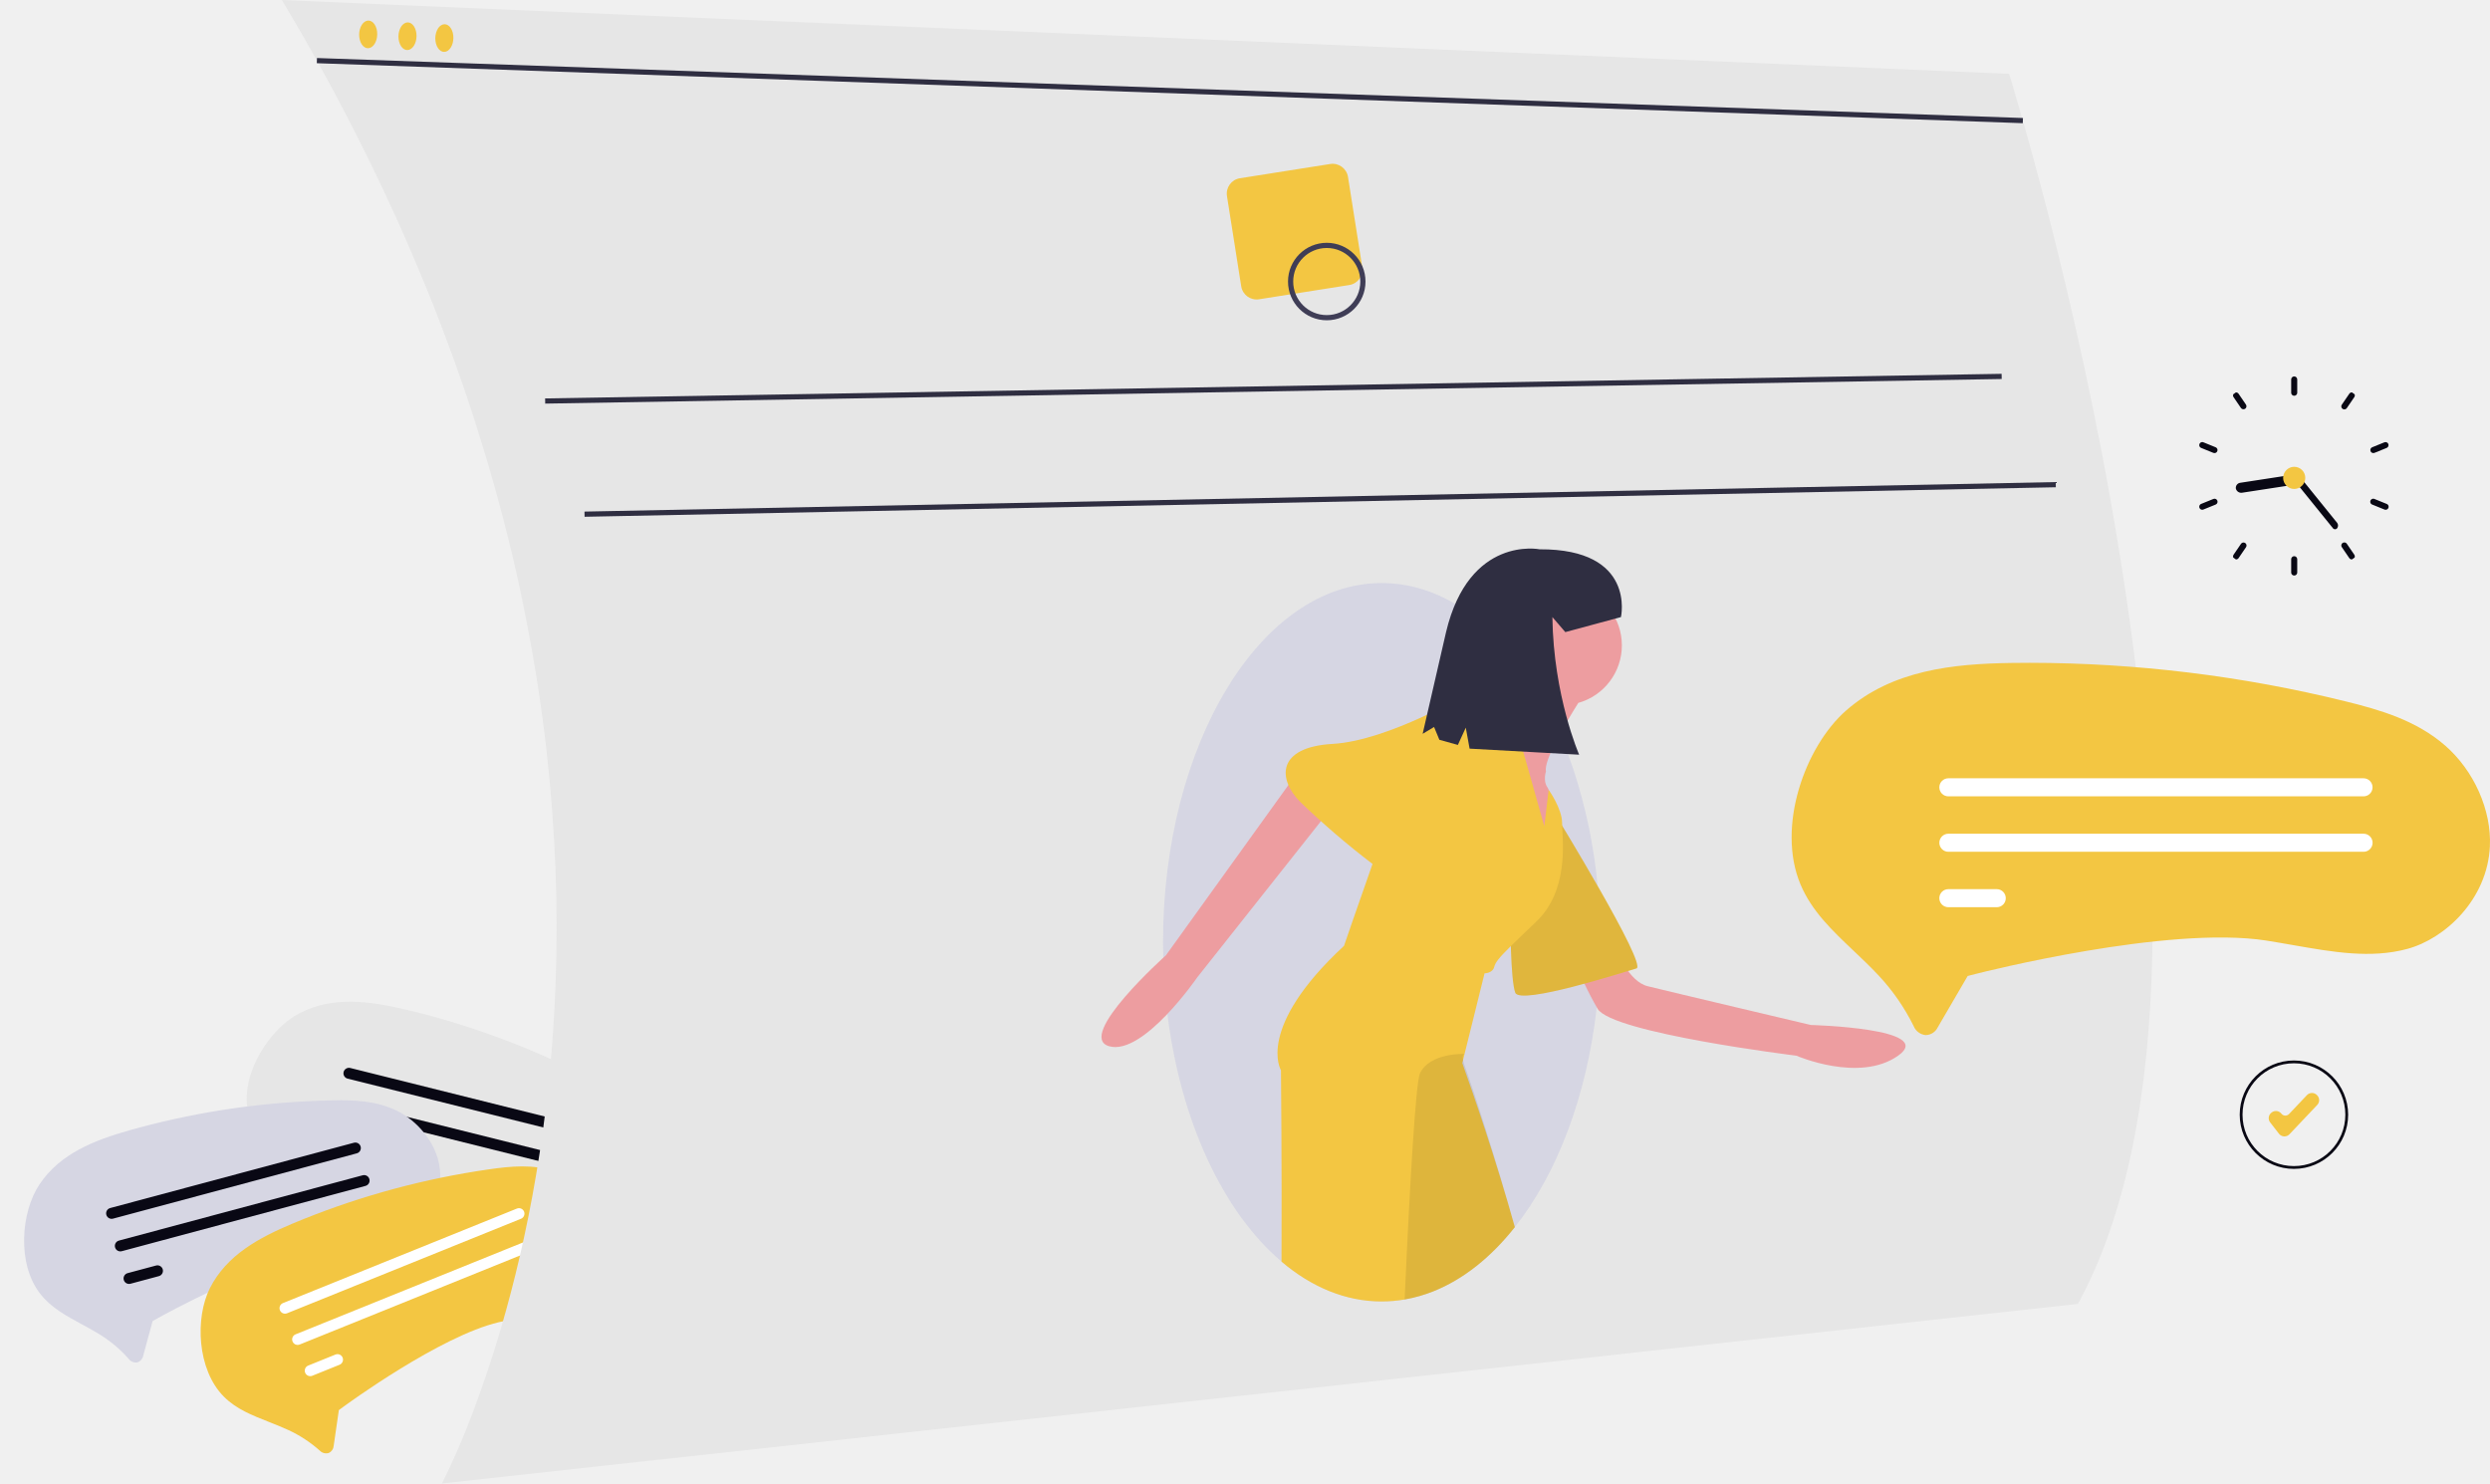
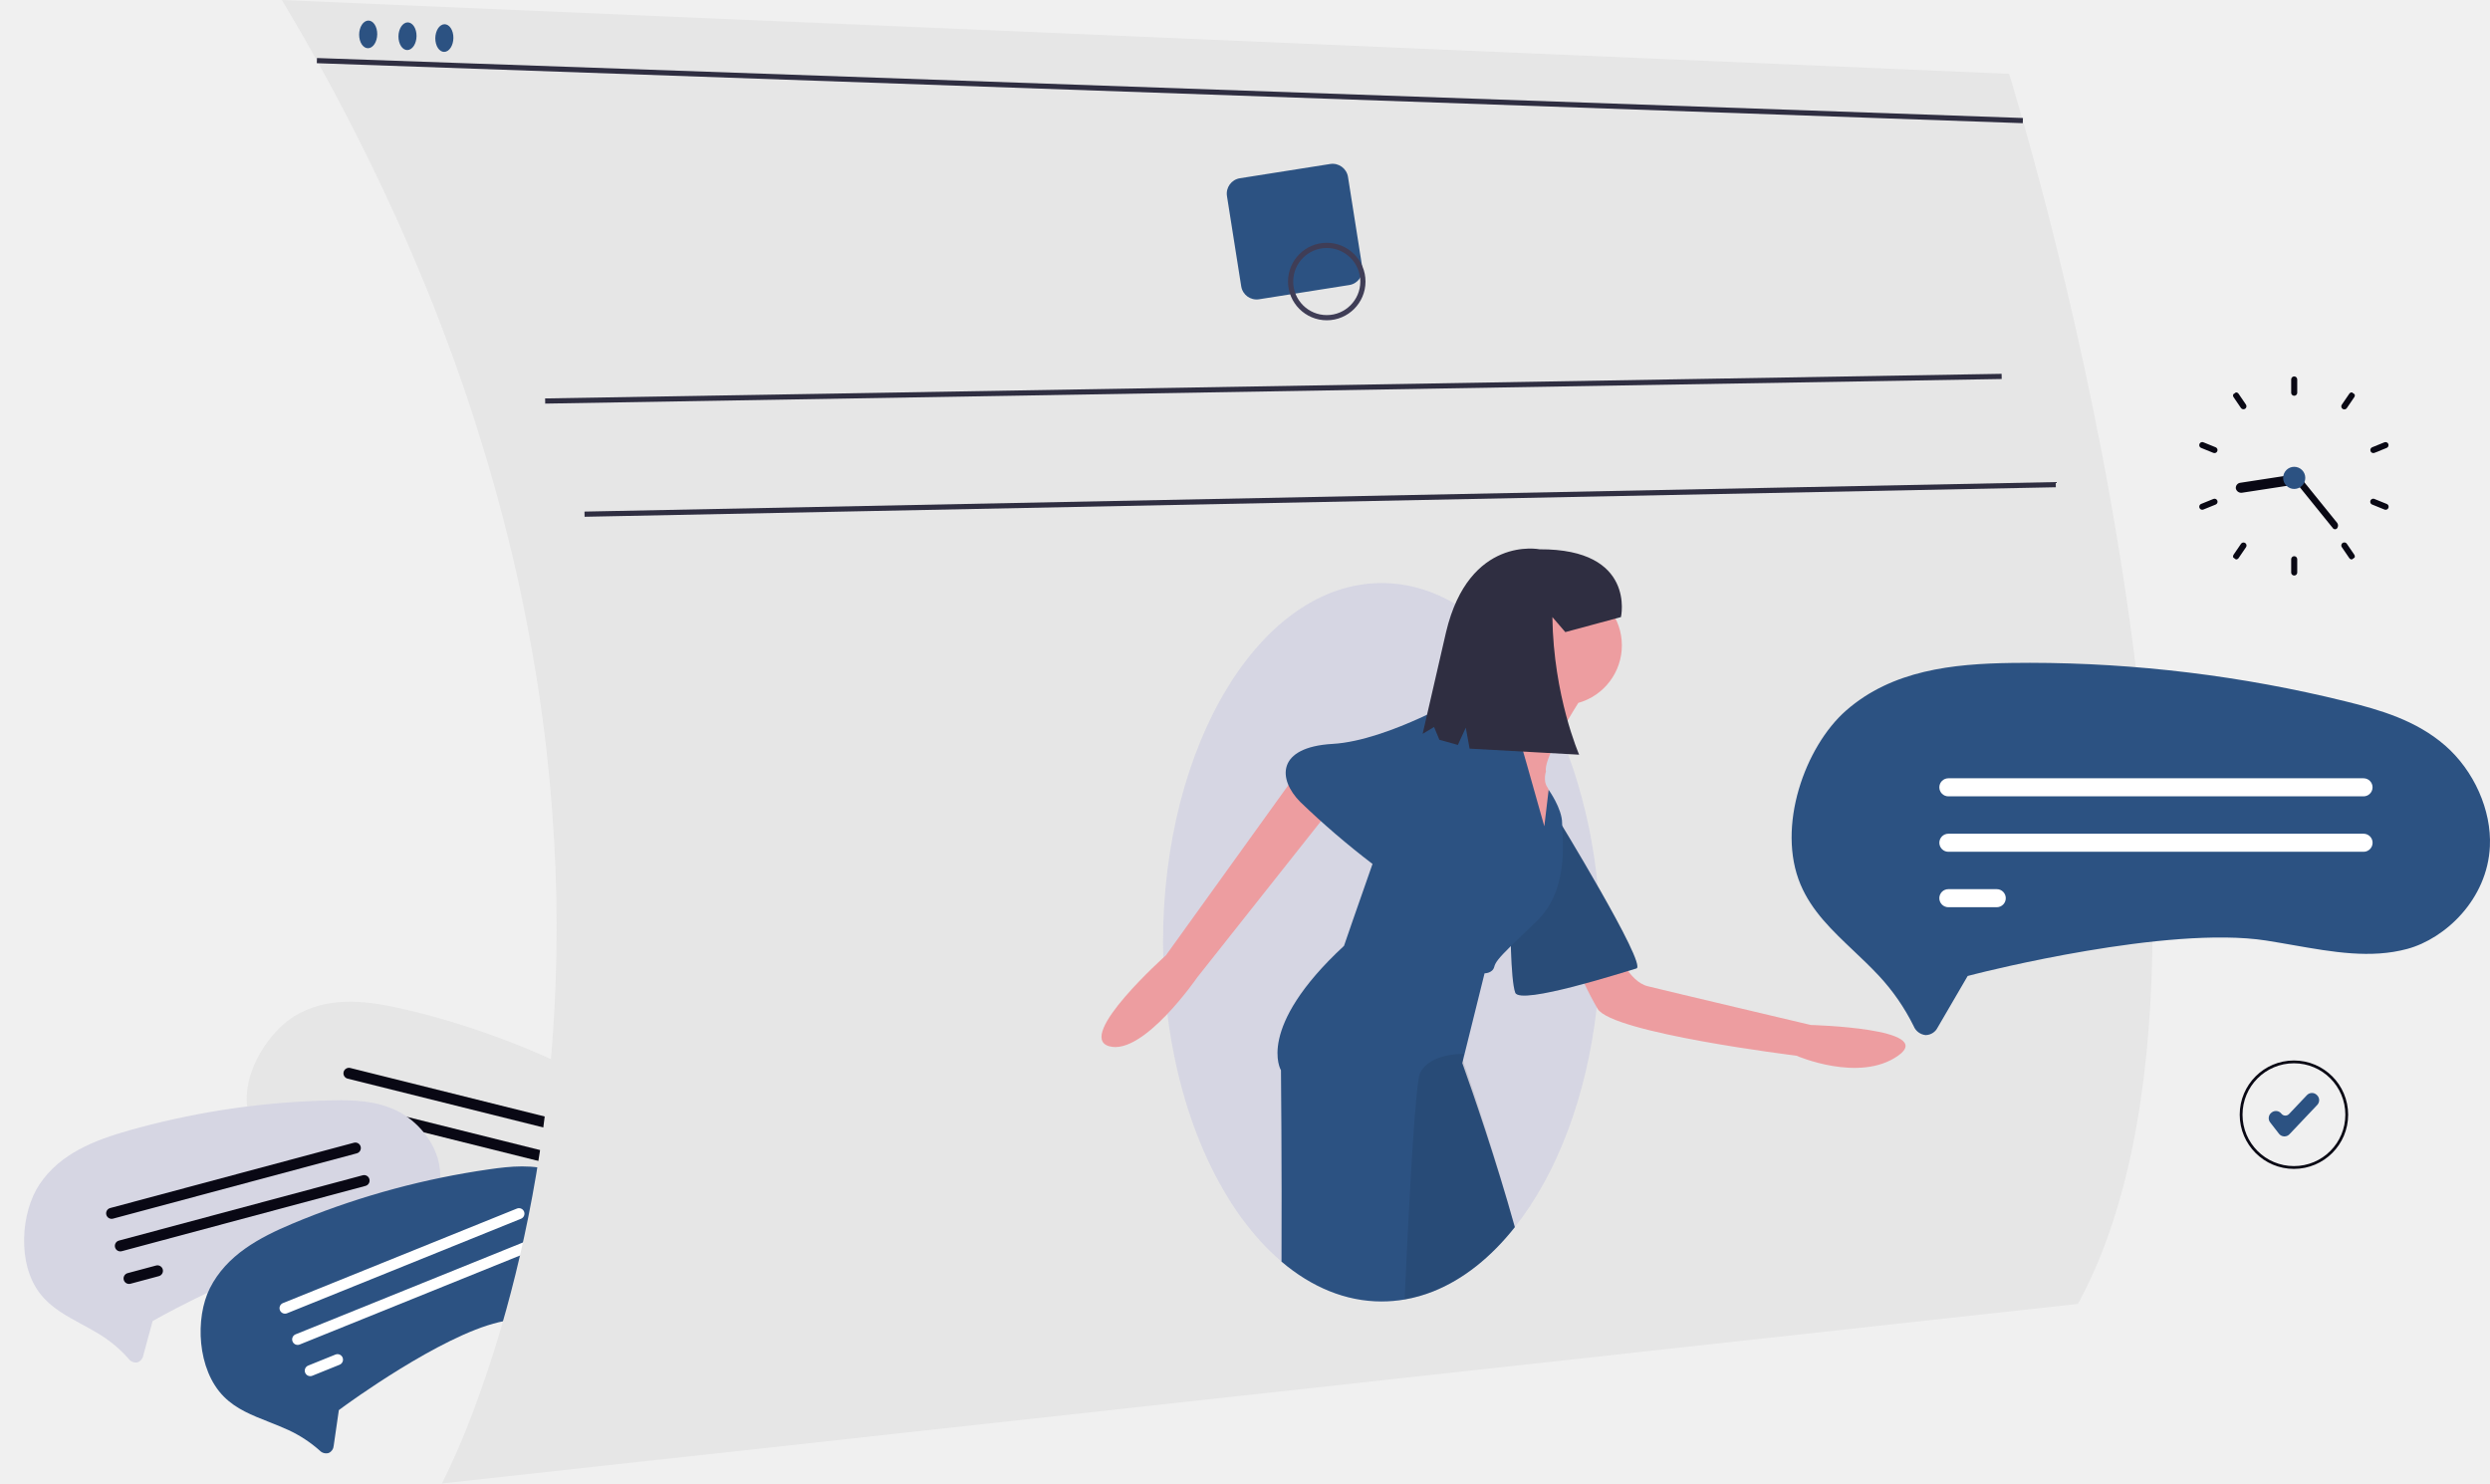
<svg xmlns="http://www.w3.org/2000/svg" width="960" height="571.971" viewBox="0 0 960 571.971">
  <g transform="translate(-464.529 -201.957)">
    <g transform="matrix(0.97, 0.242, -0.242, 0.97, 570.488, 578.584)">
      <g transform="translate(0 0)">
        <path d="M31.521,87.243h-.143A3.4,3.4,0,0,1,28.6,85.137a49.475,49.475,0,0,0-8.215-11.867c-1.928-2.055-3.943-3.965-5.892-5.815C9.468,62.689,4.735,58.2,2.108,51.994-3.62,38.47,3.124,19.644,12.763,11.186,23.574,1.711,37.792.225,51.548.031Q53.689,0,55.839,0h0a310.293,310.293,0,0,1,73.893,9.011c8.105,1.995,16.589,4.437,23.408,10.366,6.779,5.893,10.9,15.175,10.495,23.645-.588,12.369-10.416,21.606-19.368,24.024-8.532,2.3-17.4.746-26.776-.9-2.072-.357-4.213-.74-6.331-1.07C88.141,61.527,44.9,72.458,43.07,72.925l-1.815.464L34.213,85.473a3.175,3.175,0,0,1-2.694,1.765Z" fill="#e6e6e6" />
        <path d="M99.4,4.234H2.117A2.117,2.117,0,1,1,2.117,0H99.4a2.117,2.117,0,0,1,0,4.234Z" transform="translate(34.618 27.058)" fill="#090814" />
        <path d="M99.4,4.234H2.117A2.117,2.117,0,1,1,2.117,0H99.411a2.117,2.117,0,1,1,0,4.234Z" transform="translate(34.62 40.052)" fill="#090814" />
        <path d="M13.456,4.234H2.117A2.117,2.117,0,1,1,2.117,0H13.456a2.117,2.117,0,1,1,0,4.234Z" transform="translate(34.614 53.041)" fill="#090814" />
      </g>
    </g>
    <g transform="translate(464.529 651.092) rotate(-15)">
      <g transform="translate(0 0)">
        <path d="M31.521,87.243h-.143A3.4,3.4,0,0,1,28.6,85.137a49.475,49.475,0,0,0-8.215-11.867c-1.928-2.055-3.943-3.965-5.892-5.815C9.468,62.689,4.735,58.2,2.108,51.994-3.62,38.47,3.124,19.644,12.763,11.186,23.574,1.711,37.792.225,51.548.031Q53.689,0,55.839,0h0a310.293,310.293,0,0,1,73.893,9.011c8.105,1.995,16.589,4.437,23.408,10.366,6.779,5.893,10.9,15.175,10.495,23.645-.588,12.369-10.416,21.606-19.368,24.024-8.532,2.3-17.4.746-26.776-.9-2.072-.357-4.213-.74-6.331-1.07C88.141,61.527,44.9,72.458,43.07,72.925l-1.815.464L34.213,85.473a3.175,3.175,0,0,1-2.694,1.765Z" fill="#d6d6e3" />
        <path d="M99.4,4.234H2.117A2.117,2.117,0,1,1,2.117,0H99.4a2.117,2.117,0,0,1,0,4.234Z" transform="translate(34.618 27.058)" fill="#090814" />
        <path d="M99.4,4.234H2.117A2.117,2.117,0,1,1,2.117,0H99.411a2.117,2.117,0,1,1,0,4.234Z" transform="translate(34.62 40.052)" fill="#090814" />
        <path d="M13.456,4.234H2.117A2.117,2.117,0,1,1,2.117,0H13.456a2.117,2.117,0,1,1,0,4.234Z" transform="translate(34.614 53.041)" fill="#090814" />
      </g>
    </g>
    <g transform="translate(529.426 693.038) rotate(-22)">
      <g transform="translate(0 0)">
-         <path d="M31.521,87.243h-.143A3.4,3.4,0,0,1,28.6,85.137a49.475,49.475,0,0,0-8.215-11.867c-1.928-2.055-3.943-3.965-5.892-5.815C9.468,62.689,4.735,58.2,2.108,51.994-3.62,38.47,3.124,19.644,12.763,11.186,23.574,1.711,37.792.225,51.548.031Q53.689,0,55.839,0h0a310.293,310.293,0,0,1,73.893,9.011c8.105,1.995,16.589,4.437,23.408,10.366,6.779,5.893,10.9,15.175,10.495,23.645-.588,12.369-10.416,21.606-19.368,24.024-8.532,2.3-17.4.746-26.776-.9-2.072-.357-4.213-.74-6.331-1.07C88.141,61.527,44.9,72.458,43.07,72.925l-1.815.464L34.213,85.473a3.175,3.175,0,0,1-2.694,1.765Z" fill="#f3c642" />
+         <path d="M31.521,87.243h-.143A3.4,3.4,0,0,1,28.6,85.137a49.475,49.475,0,0,0-8.215-11.867c-1.928-2.055-3.943-3.965-5.892-5.815C9.468,62.689,4.735,58.2,2.108,51.994-3.62,38.47,3.124,19.644,12.763,11.186,23.574,1.711,37.792.225,51.548.031Q53.689,0,55.839,0h0a310.293,310.293,0,0,1,73.893,9.011c8.105,1.995,16.589,4.437,23.408,10.366,6.779,5.893,10.9,15.175,10.495,23.645-.588,12.369-10.416,21.606-19.368,24.024-8.532,2.3-17.4.746-26.776-.9-2.072-.357-4.213-.74-6.331-1.07C88.141,61.527,44.9,72.458,43.07,72.925l-1.815.464L34.213,85.473a3.175,3.175,0,0,1-2.694,1.765Z" fill="#2c5282" />
        <path d="M99.4,4.234H2.117A2.117,2.117,0,1,1,2.117,0H99.4a2.117,2.117,0,0,1,0,4.234Z" transform="translate(34.618 27.058)" fill="#fff" />
        <path d="M99.4,4.234H2.117A2.117,2.117,0,1,1,2.117,0H99.411a2.117,2.117,0,1,1,0,4.234Z" transform="translate(34.62 40.052)" fill="#fff" />
        <path d="M13.456,4.234H2.117A2.117,2.117,0,1,1,2.117,0H13.456a2.117,2.117,0,1,1,0,4.234Z" transform="translate(34.614 53.041)" fill="#fff" />
      </g>
    </g>
    <path d="M284.961,186.728l665.876,28.456s104.339,331.99,26.559,474.271L346.616,758.7S479.412,512.078,284.961,186.728Z" transform="translate(288.259 15.229)" fill="#e6e6e6" />
    <line y1="9.485" x2="561.537" transform="translate(674.714 347.084)" fill="none" stroke="#2f2e41" stroke-miterlimit="10" stroke-width="2" />
    <line y1="11.383" x2="567.228" transform="translate(689.891 388.819)" fill="none" stroke="#2f2e41" stroke-miterlimit="10" stroke-width="2" />
    <line x2="657.727" y2="23.129" transform="translate(586.704 225.324)" fill="none" stroke="#2f2e41" stroke-miterlimit="10" stroke-width="2" />
    <path d="M813.168,563.2c0,1.408-.009,2.815-.047,4.2v.009c-.057,3.438-.189,6.82-.406,10.183q-.34,5.413-.926,10.684c-3.826,34.356-15.369,64.291-31.569,84.752-9.182,11.609-19.866,20.177-31.494,24.787a55.214,55.214,0,0,1-11,3.108,52.082,52.082,0,0,1-8.851.756c-13.914,0-27.045-5.536-38.607-15.36-22.34-18.94-38.871-53.815-44-95.483v-.01c-.869-7.047-1.417-14.273-1.6-21.66q-.085-2.961-.085-5.97c0-76.486,37.738-138.492,84.289-138.492,11.024,0,21.556,3.476,31.21,9.805.283.179.567.368.841.567a82.162,82.162,0,0,1,14.5,12.639,106.362,106.362,0,0,1,7.784,9.588,126.789,126.789,0,0,1,8.426,13.433c2.116,3.873,4.109,7.954,5.942,12.214v.009q2.862,6.575,5.243,13.7v.009a202.182,202.182,0,0,1,9.314,44.785C812.819,548.539,813.168,555.8,813.168,563.2Z" transform="translate(268.346 2.051)" fill="#d6d6e3" />
-     <path d="M339.245,198.084c.723,2.709-.145,5.852-1.933,7.017s-3.811-.084-4.531-2.782.138-5.835,1.92-7.008S338.522,195.375,339.245,198.084Z" transform="translate(285.625 15.722)" fill="#f3c642" />
-     <path d="M355.287,197.833c.723,2.709-.145,5.852-1.933,7.017s-3.811-.084-4.531-2.782.138-5.835,1.92-7.008S354.565,195.124,355.287,197.833Z" transform="translate(283.792 16.681)" fill="#f3c642" />
-     <path d="M323.2,198.335c.723,2.709-.145,5.852-1.933,7.017s-3.811-.084-4.531-2.783.138-5.835,1.92-7.008S322.48,195.626,323.2,198.335Z" transform="translate(286.514 14.764)" fill="#f3c642" />
+     <path d="M339.245,198.084c.723,2.709-.145,5.852-1.933,7.017s-3.811-.084-4.531-2.782.138-5.835,1.92-7.008S338.522,195.375,339.245,198.084Z" transform="translate(285.625 15.722)" fill="#2c5282" />
+     <path d="M355.287,197.833c.723,2.709-.145,5.852-1.933,7.017s-3.811-.084-4.531-2.782.138-5.835,1.92-7.008S354.565,195.124,355.287,197.833Z" transform="translate(283.792 16.681)" fill="#2c5282" />
+     <path d="M323.2,198.335c.723,2.709-.145,5.852-1.933,7.017s-3.811-.084-4.531-2.783.138-5.835,1.92-7.008S322.48,195.626,323.2,198.335Z" transform="translate(286.514 14.764)" fill="#2c5282" />
    <path d="M828.889,574.754s4.36,11.834,11.834,13.7,62.909,14.949,62.909,14.949,48.583,1.246,33.635,11.834-39.24,0-39.24,0-71.006-8.72-76.612-18.063a125.9,125.9,0,0,1-9.343-19.932Z" transform="translate(259.071 -6.258)" fill="#ed9da0" />
-     <path d="M803.8,519.366s35.5,57.926,31.143,59.172-44.846,14.326-46.715,9.343-1.869-28.029-1.869-28.029Z" transform="translate(260.495 -3.191)" fill="#f3c642" />
+     <path d="M803.8,519.366s35.5,57.926,31.143,59.172-44.846,14.326-46.715,9.343-1.869-28.029-1.869-28.029Z" transform="translate(260.495 -3.191)" fill="#2c5282" />
    <path d="M803.8,519.366s35.5,57.926,31.143,59.172-44.846,14.326-46.715,9.343-1.869-28.029-1.869-28.029Z" transform="translate(260.498 -3.191)" opacity="0.082" />
    <path d="M697.015,499.069l-52.7,73.273s-35.042,31.3-21.909,35.057,33.979-26.551,33.979-26.551l60.739-76.7Z" transform="translate(269.737 -2.067)" fill="#ed9da0" />
    <path d="M4.361,77.235.623,48.583a60.112,60.112,0,0,0,5.657-9.724A23.043,23.043,0,1,1,29.3,45.233c-4.085,6.482-13.458,22-12.48,26.4,0,0-1.247,3.737.622,6.228S18.687,95.3,18.687,95.3l-6.229,8.721Z" transform="translate(1043.737 427.729)" fill="#ed9da0" />
-     <path d="M40.163,234.9c-13.915,0-27.045-5.536-38.607-15.359.161-36.482-.208-73.785-.208-73.785s-9.965-16.191,24.3-47.96c0,0,5.4-15.755,10.995-31.578h0A318.139,318.139,0,0,1,8.827,42.356C.107,33.635-.516,21.178,21.284,19.932S74.227,0,74.227,0l.008.005c.343,0,10.3.09,14.6,5.223A8.025,8.025,0,0,1,90.426,8.1c1.058,3.448,3.476,11.864,5.9,20.4C99.59,40,102.876,51.7,102.876,51.7l1.672-14.057s5.187,7.208,5.187,12.809c0,.3.009.643.018,1.031.275,6.715,2.381,25.183-9.985,36.971-4.308,4.1-7.47,7.123-9.794,9.428-4.724,4.667-5.989,6.34-6.406,8.011-.623,2.494-3.731,2.494-3.731,2.494L71.25,143c4.261,11.94,12.971,37.105,20.263,63.242-9.182,11.61-19.866,20.178-31.493,24.788a55.226,55.226,0,0,1-11,3.108,52.037,52.037,0,0,1-8.829.755Z" transform="translate(957.052 468.837)" fill="#f3c642" />
+     <path d="M40.163,234.9c-13.915,0-27.045-5.536-38.607-15.359.161-36.482-.208-73.785-.208-73.785s-9.965-16.191,24.3-47.96c0,0,5.4-15.755,10.995-31.578h0A318.139,318.139,0,0,1,8.827,42.356C.107,33.635-.516,21.178,21.284,19.932S74.227,0,74.227,0l.008.005c.343,0,10.3.09,14.6,5.223A8.025,8.025,0,0,1,90.426,8.1c1.058,3.448,3.476,11.864,5.9,20.4C99.59,40,102.876,51.7,102.876,51.7l1.672-14.057s5.187,7.208,5.187,12.809c0,.3.009.643.018,1.031.275,6.715,2.381,25.183-9.985,36.971-4.308,4.1-7.47,7.123-9.794,9.428-4.724,4.667-5.989,6.34-6.406,8.011-.623,2.494-3.731,2.494-3.731,2.494L71.25,143c4.261,11.94,12.971,37.105,20.263,63.242-9.182,11.61-19.866,20.178-31.493,24.788a55.226,55.226,0,0,1-11,3.108,52.037,52.037,0,0,1-8.829.755Z" transform="translate(957.052 468.837)" fill="#2c5282" />
    <path d="M785.68,683.674c-9.182,11.609-19.866,20.177-31.494,24.787a55.206,55.206,0,0,1-11,3.108c1.993-44.218,4.289-83.656,5.9-87.142,3.741-8.1,17.233-7.528,17.233-7.528s-1.644-.035,0,4.547C770.578,633.385,778.387,657.536,785.68,683.674Z" transform="translate(262.884 -8.591)" opacity="0.086" />
-     <rect width="47.231" height="47.231" rx="6" transform="matrix(0.988, -0.156, 0.156, 0.988, 936.64, 271.617)" fill="#f3c642" />
+     <rect width="47.231" height="47.231" rx="6" transform="matrix(0.988, -0.156, 0.156, 0.988, 936.64, 271.617)" fill="#2c5282" />
    <circle cx="13.938" cy="13.938" r="13.938" transform="translate(962.113 296.566)" fill="none" stroke="#3f3d56" stroke-miterlimit="10" stroke-width="2" />
    <g transform="translate(1013.026 413.46)">
      <path d="M341.316,333.241l-4.979-5.792c.414,30.5,10.321,53.057,10.321,53.057l-42.239-2.335-1.475-8.09-3.049,6.662-7.125-1.986-2.05-4.933-4.4,2.634,9.022-39.218c8.91-37.413,36.08-31.925,36.08-31.925,37.319-.177,31.351,26.133,31.351,26.133Z" transform="translate(-286.324 -301.034)" fill="#2f2e41" />
    </g>
    <g transform="translate(1155.272 457.507)">
      <g transform="translate(0 0)">
-         <path d="M560.908,321.223h-.235a5.593,5.593,0,0,1-4.569-3.465,81.4,81.4,0,0,0-13.515-19.524c-3.172-3.381-6.486-6.524-9.693-9.566-8.269-7.84-16.057-15.225-20.379-25.437-9.423-22.249,1.673-53.222,17.53-67.138,17.786-15.587,41.179-18.033,63.81-18.352q3.522-.051,7.06-.051h0a510.5,510.5,0,0,1,121.569,14.826c13.335,3.281,27.292,7.3,38.511,17.054,11.153,9.7,17.927,24.965,17.266,38.9C777.3,268.821,761.126,284.018,746.4,288c-14.037,3.784-28.619,1.227-44.053-1.483-3.408-.587-6.93-1.217-10.415-1.761-37.87-5.837-109.011,12.147-112.02,12.914l-2.986.763-11.586,19.882a5.224,5.224,0,0,1-4.432,2.9Z" transform="translate(-509.05 -177.69)" fill="#f3c642" />
+         <path d="M560.908,321.223h-.235a5.593,5.593,0,0,1-4.569-3.465,81.4,81.4,0,0,0-13.515-19.524c-3.172-3.381-6.486-6.524-9.693-9.566-8.269-7.84-16.057-15.225-20.379-25.437-9.423-22.249,1.673-53.222,17.53-67.138,17.786-15.587,41.179-18.033,63.81-18.352q3.522-.051,7.06-.051h0a510.5,510.5,0,0,1,121.569,14.826c13.335,3.281,27.292,7.3,38.511,17.054,11.153,9.7,17.927,24.965,17.266,38.9C777.3,268.821,761.126,284.018,746.4,288c-14.037,3.784-28.619,1.227-44.053-1.483-3.408-.587-6.93-1.217-10.415-1.761-37.87-5.837-109.011,12.147-112.02,12.914l-2.986.763-11.586,19.882a5.224,5.224,0,0,1-4.432,2.9Z" transform="translate(-509.05 -177.69)" fill="#2c5282" />
        <path d="M745.27,218.151H585.213a3.483,3.483,0,1,1,0-6.966H745.27a3.483,3.483,0,1,1,0,6.966Z" transform="translate(-524.777 -166.668)" fill="#fff" />
        <path d="M745.268,245.43H585.211a3.483,3.483,0,1,1,0-6.966H745.28a3.483,3.483,0,1,1,0,6.966Z" transform="translate(-524.771 -172.571)" fill="#fff" />
        <path d="M603.865,272.706H585.21a3.483,3.483,0,1,1,0-6.966h18.655a3.483,3.483,0,0,1,0,6.966Z" transform="translate(-524.779 -178.476)" fill="#fff" />
      </g>
    </g>
    <g transform="translate(1312.453 347.084)">
      <path d="M537.329,213.892a1.168,1.168,0,0,0-1.166,1.166v5.087a1.166,1.166,0,1,0,2.331,0v-5.087a1.168,1.168,0,0,0-1.166-1.166Z" transform="translate(-500.739 -213.892)" fill="#090814" />
      <path d="M632.513,243.7c-.328-.246-.664-.485-1-.719a1.165,1.165,0,0,0-1.039.507l-2.864,4.2a1.166,1.166,0,1,0,1.927,1.312l2.864-4.2A1.158,1.158,0,0,0,632.513,243.7Z" transform="translate(-572.643 -236.815)" fill="#090814" />
      <path d="M687,334.1a1.164,1.164,0,0,0-1.517-.64l-4.714,1.914a1.166,1.166,0,0,0,.878,2.16l4.714-1.914A1.168,1.168,0,0,0,687,334.1Z" transform="translate(-614.124 -308.051)" fill="#090814" />
      <path d="M435.4,247.693l-2.864-4.2a1.165,1.165,0,0,0-1.039-.507c-.337.233-.672.473-1,.719a1.158,1.158,0,0,0,.112,1.1l2.864,4.2a1.166,1.166,0,0,0,1.927-1.312Z" transform="translate(-417.402 -236.815)" fill="#090814" />
      <path d="M375.361,335.377l-4.714-1.914a1.166,1.166,0,1,0-.878,2.16l4.714,1.914a1.166,1.166,0,0,0,.878-2.16Z" transform="translate(-369.042 -308.05)" fill="#090814" />
      <path d="M537.329,540.892a1.168,1.168,0,0,0-1.166,1.166v5.087a1.166,1.166,0,1,0,2.331,0v-5.087a1.168,1.168,0,0,0-1.166-1.166Z" transform="translate(-500.739 -471.579)" fill="#090814" />
      <path d="M632.4,520.69l-2.864-4.2a1.166,1.166,0,1,0-1.927,1.312l2.864,4.2a1.165,1.165,0,0,0,1.039.507c.337-.233.672-.473,1-.719A1.159,1.159,0,0,0,632.4,520.69Z" transform="translate(-572.643 -451.945)" fill="#090814" />
      <path d="M686.361,438.376l-4.714-1.914a1.166,1.166,0,1,0-.878,2.16l4.714,1.914a1.166,1.166,0,1,0,.877-2.16Z" transform="translate(-614.12 -389.217)" fill="#090814" />
      <path d="M435.1,516.181a1.166,1.166,0,0,0-1.619.307l-2.864,4.2a1.158,1.158,0,0,0-.112,1.1c.328.246.663.486,1,.719a1.165,1.165,0,0,0,1.039-.507l2.864-4.2a1.165,1.165,0,0,0-.307-1.619Z" transform="translate(-417.402 -451.946)" fill="#090814" />
      <path d="M376,437.1a1.164,1.164,0,0,0-1.517-.64l-4.714,1.914a1.166,1.166,0,1,0,.878,2.16l4.714-1.914a1.168,1.168,0,0,0,.64-1.52Z" transform="translate(-369.045 -389.219)" fill="#090814" />
      <path d="M450.863,384.209a1.974,1.974,0,0,1-1.758,2.24l-18.234,2.8a2.137,2.137,0,0,1-2.478-1.589,1.971,1.971,0,0,1,1.758-2.24l18.234-2.8A2.14,2.14,0,0,1,450.863,384.209Z" transform="translate(-414.303 -344.418)" fill="#090814" />
      <path d="M551.9,405.883a1.009,1.009,0,0,1-1.644.008L533.974,385.75a1.712,1.712,0,0,1-.007-2.049,1.008,1.008,0,0,1,1.644-.008l16.282,20.141a1.714,1.714,0,0,1,.006,2.049Z" transform="translate(-498.743 -347.369)" fill="#090814" />
-       <circle cx="4.271" cy="4.271" r="4.271" transform="translate(32.319 34.848)" fill="#f3c642" />
+       <circle cx="4.271" cy="4.271" r="4.271" transform="translate(32.319 34.848)" fill="#2c5282" />
    </g>
    <g transform="translate(1328.038 610.83)">
      <path d="M528.509,646.021a20.9,20.9,0,1,1,20.9-20.9A20.9,20.9,0,0,1,528.509,646.021Zm0-40.718a19.819,19.819,0,1,0,19.819,19.819A19.819,19.819,0,0,0,528.509,605.3Z" transform="translate(-507.61 -604.224)" fill="#090814" />
-       <path d="M538.327,643.731c-.043,0-.087,0-.13,0a2.663,2.663,0,0,1-1.974-1.025l-3.4-4.374a2.663,2.663,0,0,1,.467-3.738l.122-.1a2.663,2.663,0,0,1,3.739.467,1.943,1.943,0,0,0,2.942.143L547,627.812a2.667,2.667,0,0,1,3.766-.1l.113.108a2.663,2.663,0,0,1,.1,3.766L540.26,642.9A2.661,2.661,0,0,1,538.327,643.731Z" transform="translate(-521.087 -614.457)" fill="#f3c642" />
+       <path d="M538.327,643.731c-.043,0-.087,0-.13,0a2.663,2.663,0,0,1-1.974-1.025l-3.4-4.374a2.663,2.663,0,0,1,.467-3.738l.122-.1a2.663,2.663,0,0,1,3.739.467,1.943,1.943,0,0,0,2.942.143L547,627.812a2.667,2.667,0,0,1,3.766-.1l.113.108a2.663,2.663,0,0,1,.1,3.766L540.26,642.9A2.661,2.661,0,0,1,538.327,643.731Z" transform="translate(-521.087 -614.457)" fill="#2c5282" />
    </g>
  </g>
</svg>
